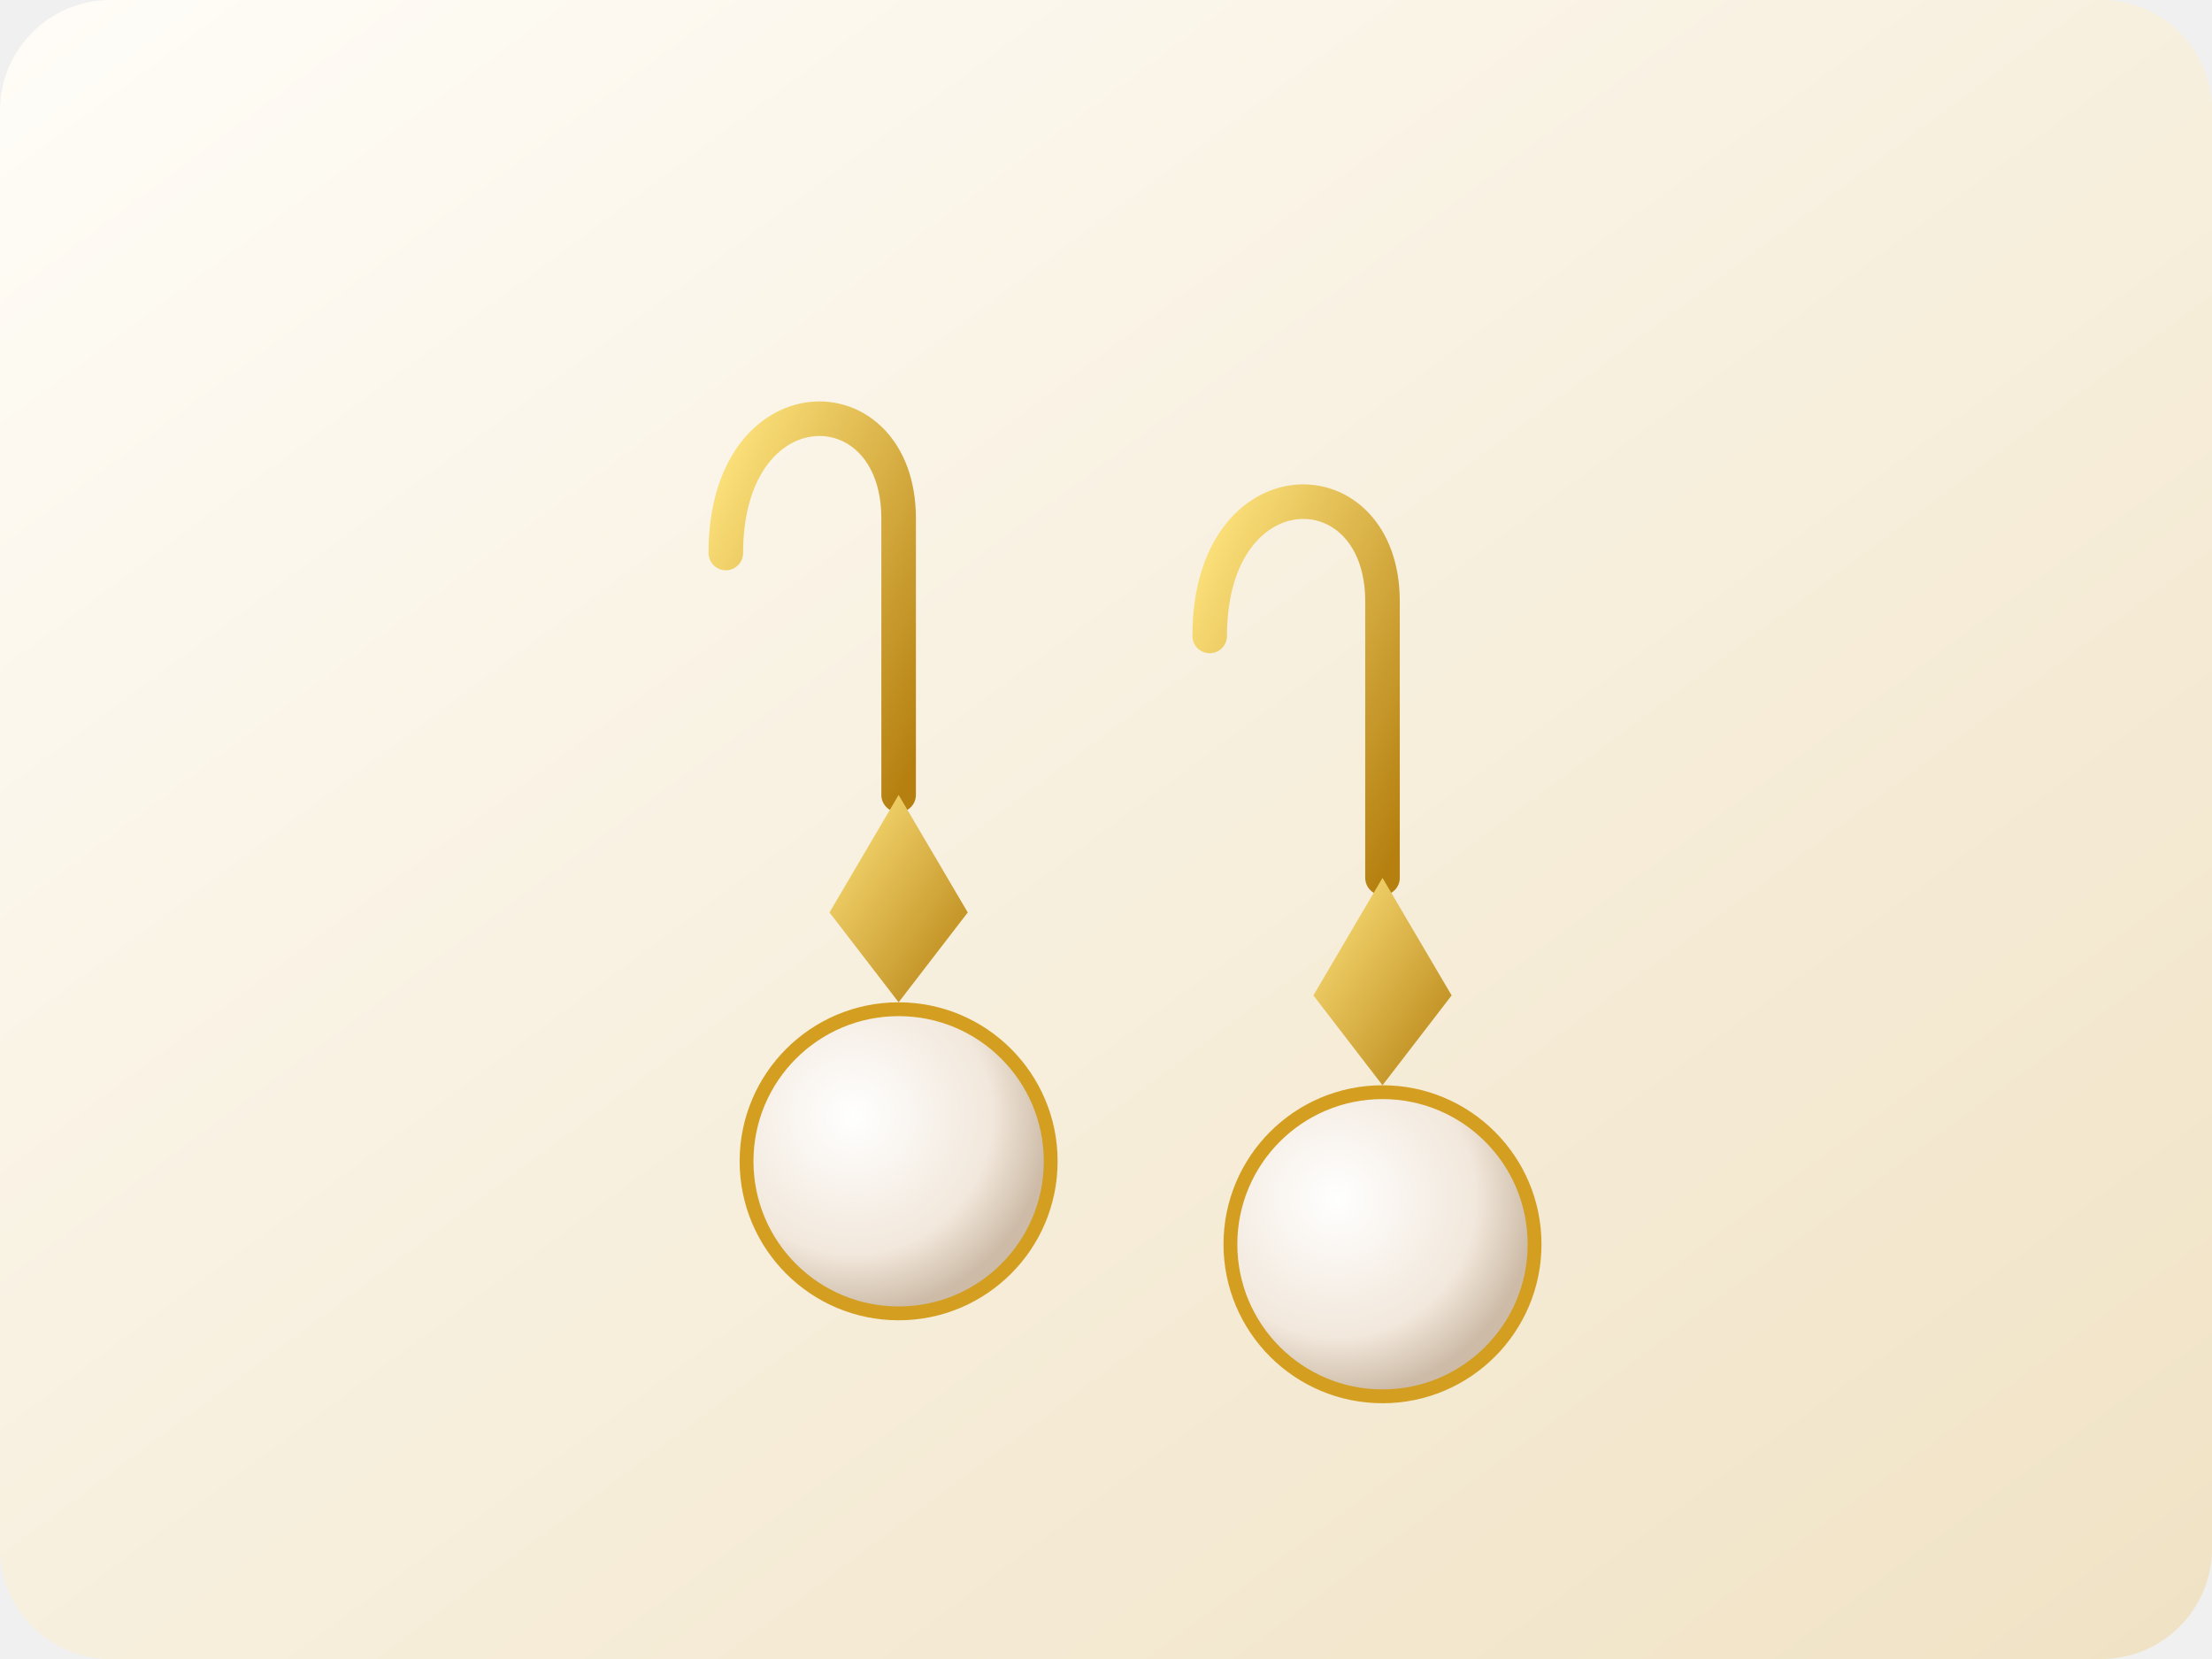
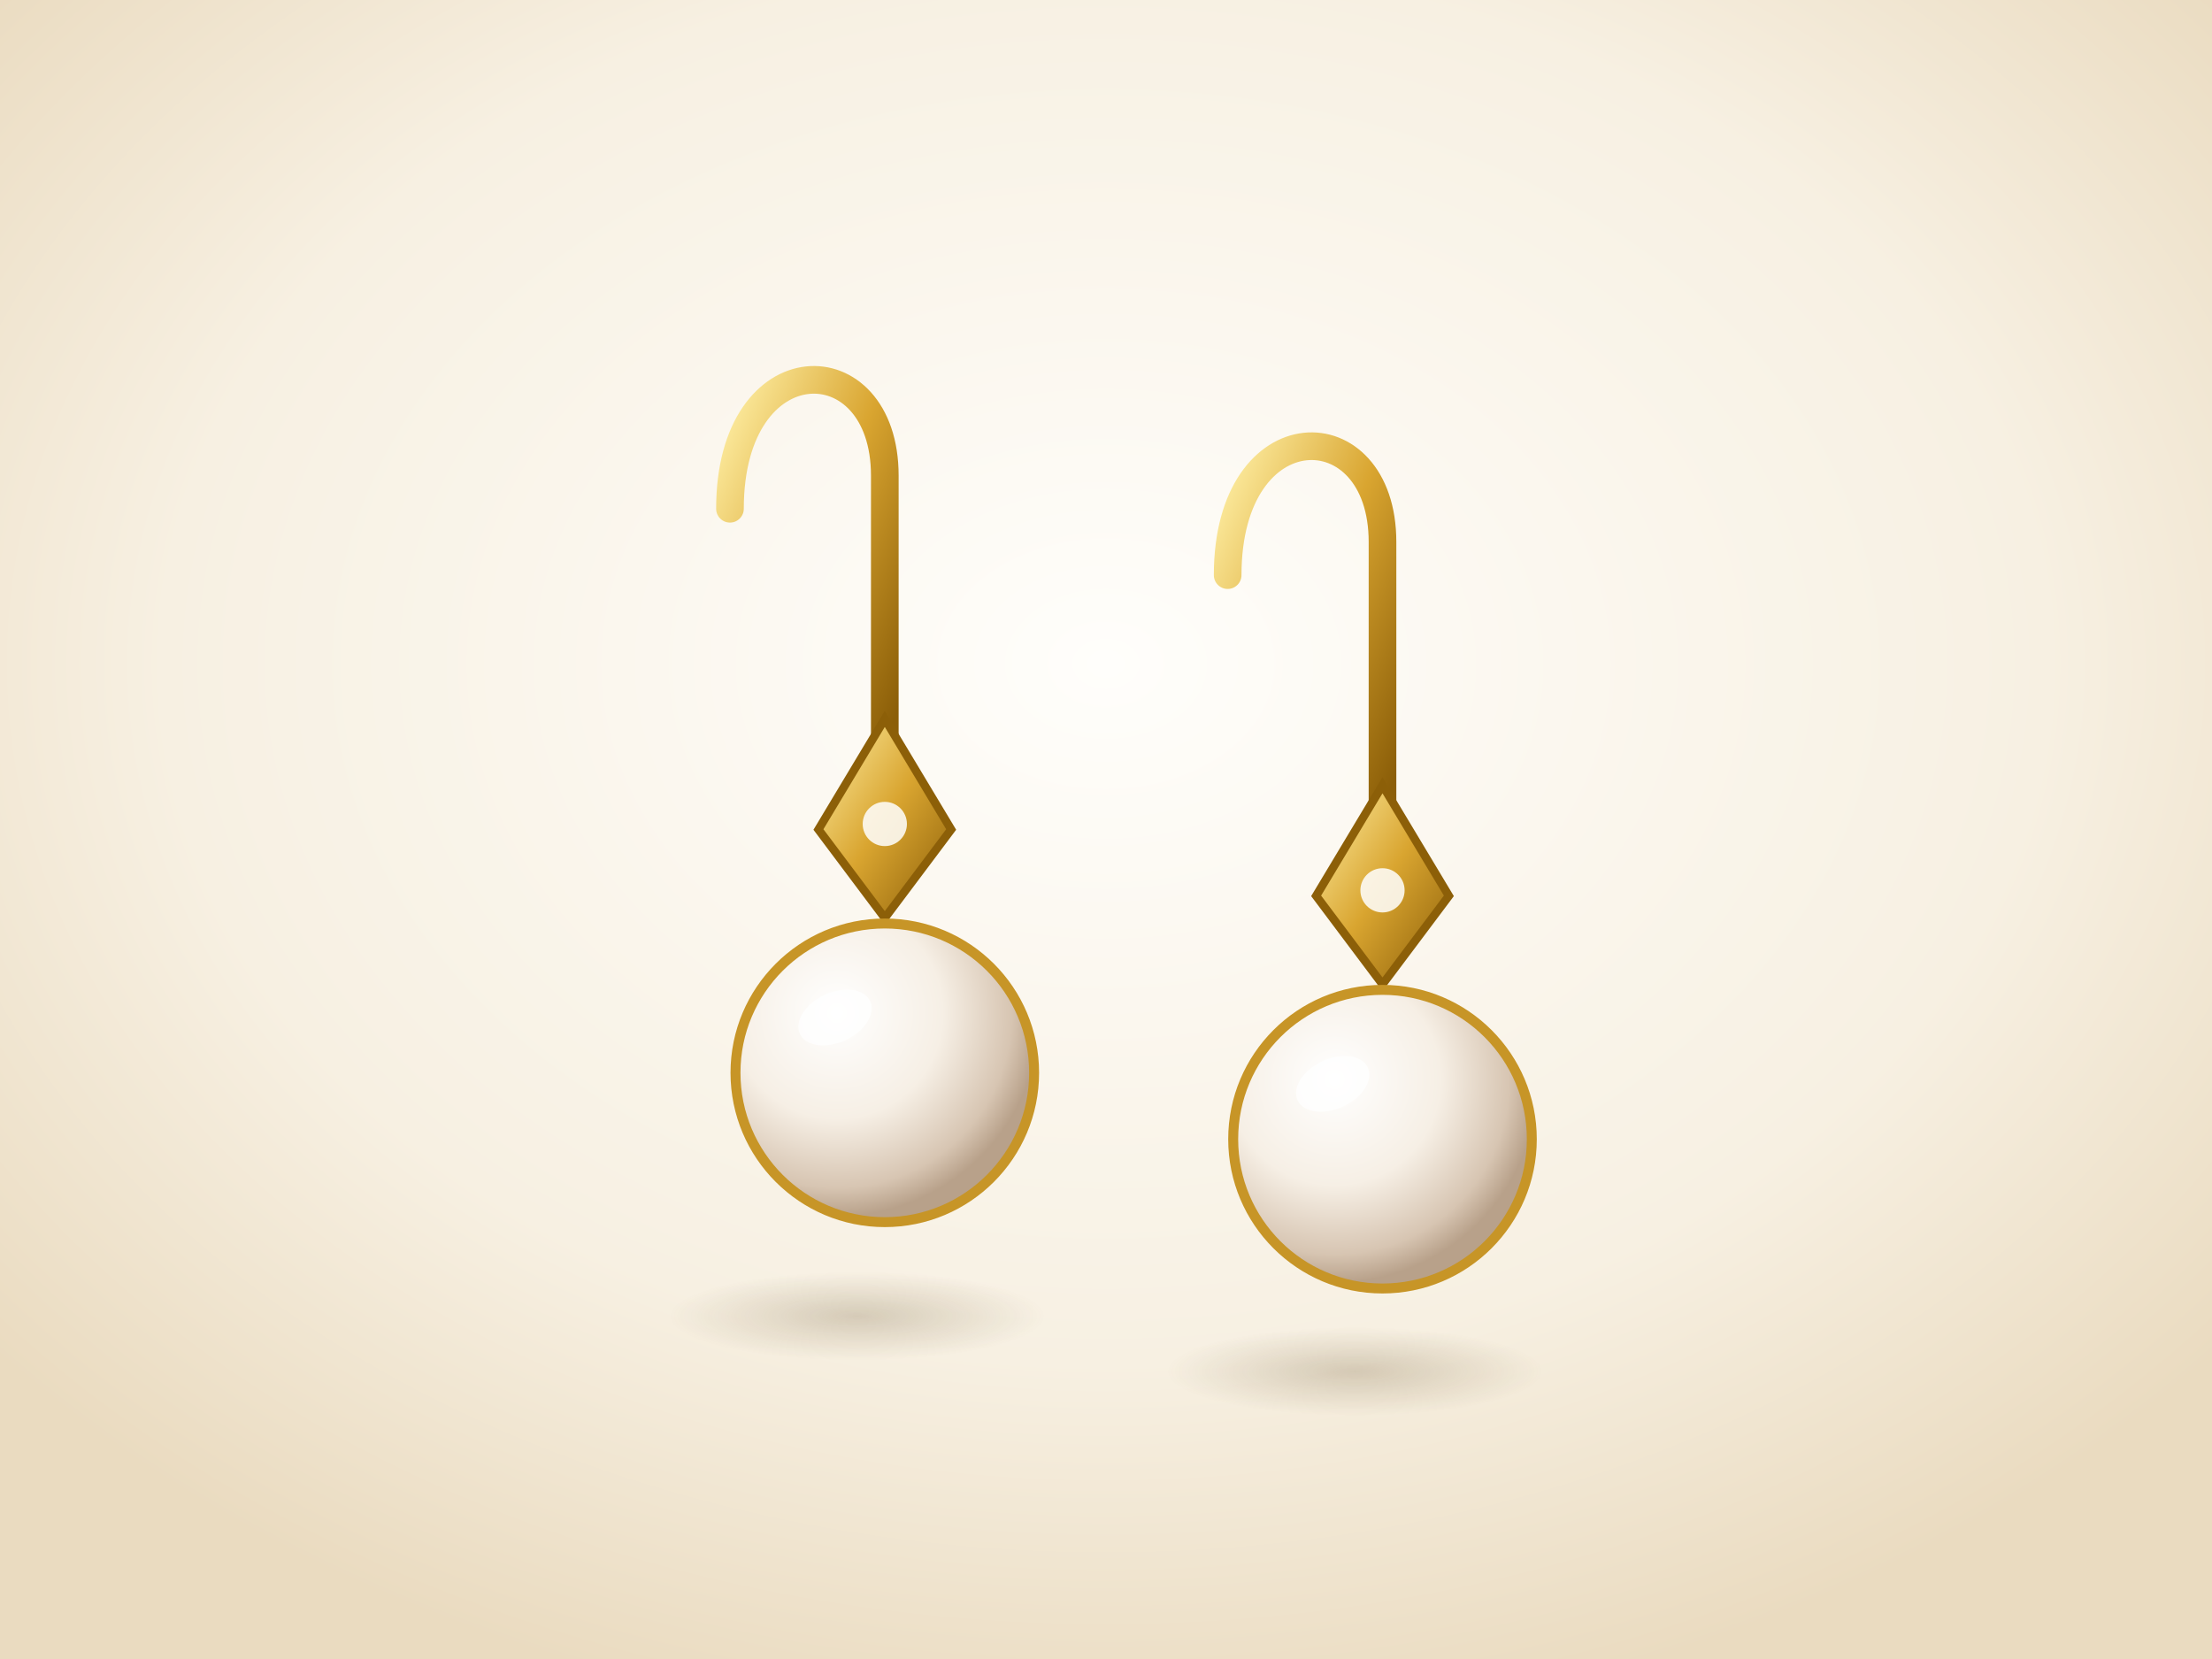
- <svg xmlns="http://www.w3.org/2000/svg" viewBox="0 0 320 240">
+ <svg xmlns="http://www.w3.org/2000/svg" viewBox="0 0 400 300">
  <defs>
-     <linearGradient id="bg" x1="0" y1="0" x2="1" y2="1">
-       <stop offset="0%" stop-color="#fffdf8" />
-       <stop offset="100%" stop-color="#f0e2c4" />
+     <radialGradient id="studio" cx="50%" cy="40%" r="65%">
+       <stop offset="0%" stop-color="#fffefb" />
+       <stop offset="65%" stop-color="#f7f0e2" />
+       <stop offset="100%" stop-color="#eadbc0" />
+     </radialGradient>
+     <linearGradient id="gold" x1="0" y1="0" x2="1" y2="1">
+       <stop offset="0%" stop-color="#fff0a6" />
+       <stop offset="50%" stop-color="#d9a530" />
+       <stop offset="100%" stop-color="#8b5e08" />
    </linearGradient>
-     <linearGradient id="gold" x1="0" y1="0" x2="1" y2="1">
-       <stop offset="0%" stop-color="#ffe580" />
-       <stop offset="100%" stop-color="#b58010" />
-     </linearGradient>
-     <radialGradient id="pearl" cx="35%" cy="35%" r="65%">
+     <radialGradient id="pearl" cx="34%" cy="30%" r="68%">
      <stop offset="0%" stop-color="#ffffff" />
-       <stop offset="70%" stop-color="#f2e8dc" />
-       <stop offset="100%" stop-color="#cdbba7" />
+       <stop offset="52%" stop-color="#f6efe5" />
+       <stop offset="86%" stop-color="#d7c5b2" />
+       <stop offset="100%" stop-color="#b8a18a" />
+     </radialGradient>
+     <radialGradient id="shadow" cx="50%" cy="50%" r="50%">
+       <stop offset="0%" stop-color="#5d451c" stop-opacity="0.22" />
+       <stop offset="100%" stop-color="#5d451c" stop-opacity="0" />
    </radialGradient>
  </defs>
-   <rect width="320" height="240" rx="16" fill="url(#bg)" />
-   <g transform="translate(105,50)">
-     <path d="M0,30 C0,5 25,5 25,25 L25,65" fill="none" stroke="url(#gold)" stroke-width="5" stroke-linecap="round" />
-     <polygon points="25,65 35,82 25,95 15,82" fill="url(#gold)" />
-     <circle cx="25" cy="118" r="22" fill="url(#pearl)" stroke="#d49e21" stroke-width="2" />
+   <rect width="400" height="300" fill="url(#studio)" />
+   <ellipse cx="155" cy="238" rx="34" ry="8" fill="url(#shadow)" />
+   <ellipse cx="245" cy="248" rx="34" ry="8" fill="url(#shadow)" />
+   <g transform="translate(128,58)">
+     <path d="M4,34 C4,4 32,4 32,28 L32,76" fill="none" stroke="url(#gold)" stroke-width="5" stroke-linecap="round" />
+     <polygon points="32,72 44,92 32,108 20,92" fill="url(#gold)" stroke="#8c5f08" stroke-width="1.5" />
+     <circle cx="32" cy="91" r="4" fill="#ffffff" opacity="0.85" />
+     <circle cx="32" cy="136" r="27" fill="url(#pearl)" stroke="#c79527" stroke-width="1.8" />
+     <ellipse cx="23" cy="126" rx="7" ry="4.5" fill="#ffffff" opacity="0.75" transform="rotate(-25 23 126)" />
  </g>
-   <g transform="translate(175,62)">
-     <path d="M0,30 C0,5 25,5 25,25 L25,65" fill="none" stroke="url(#gold)" stroke-width="5" stroke-linecap="round" />
-     <polygon points="25,65 35,82 25,95 15,82" fill="url(#gold)" />
-     <circle cx="25" cy="118" r="22" fill="url(#pearl)" stroke="#d49e21" stroke-width="2" />
+   <g transform="translate(218,70)">
+     <path d="M4,34 C4,4 32,4 32,28 L32,76" fill="none" stroke="url(#gold)" stroke-width="5" stroke-linecap="round" />
+     <polygon points="32,72 44,92 32,108 20,92" fill="url(#gold)" stroke="#8c5f08" stroke-width="1.5" />
+     <circle cx="32" cy="91" r="4" fill="#ffffff" opacity="0.85" />
+     <circle cx="32" cy="136" r="27" fill="url(#pearl)" stroke="#c79527" stroke-width="1.8" />
+     <ellipse cx="23" cy="126" rx="7" ry="4.5" fill="#ffffff" opacity="0.75" transform="rotate(-25 23 126)" />
  </g>
</svg>
